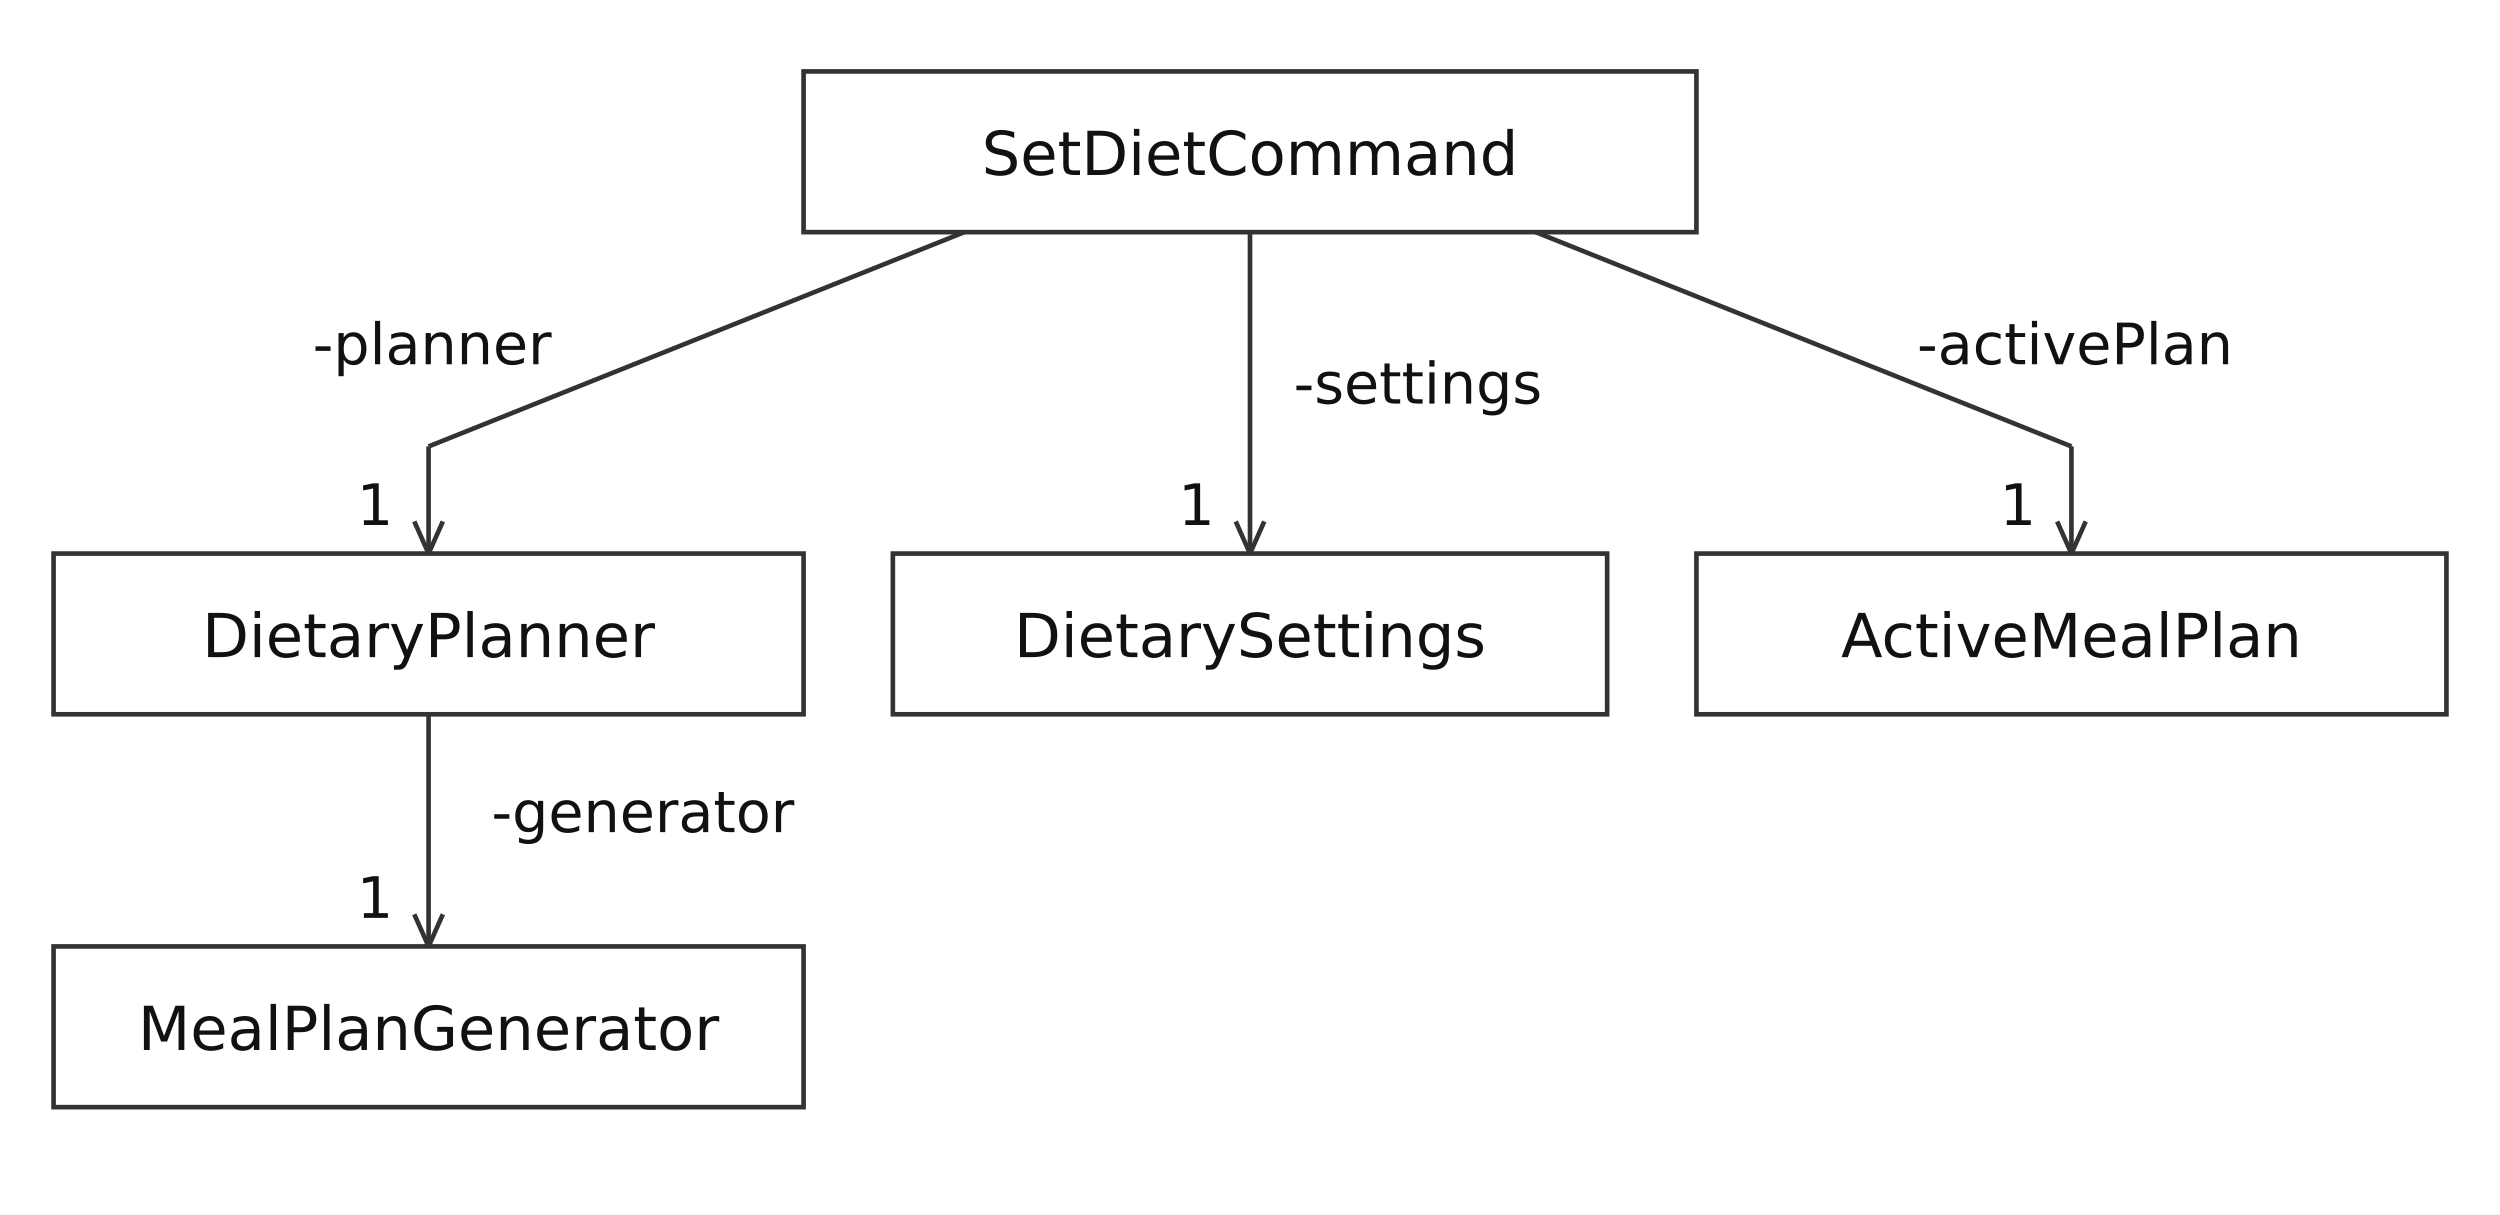
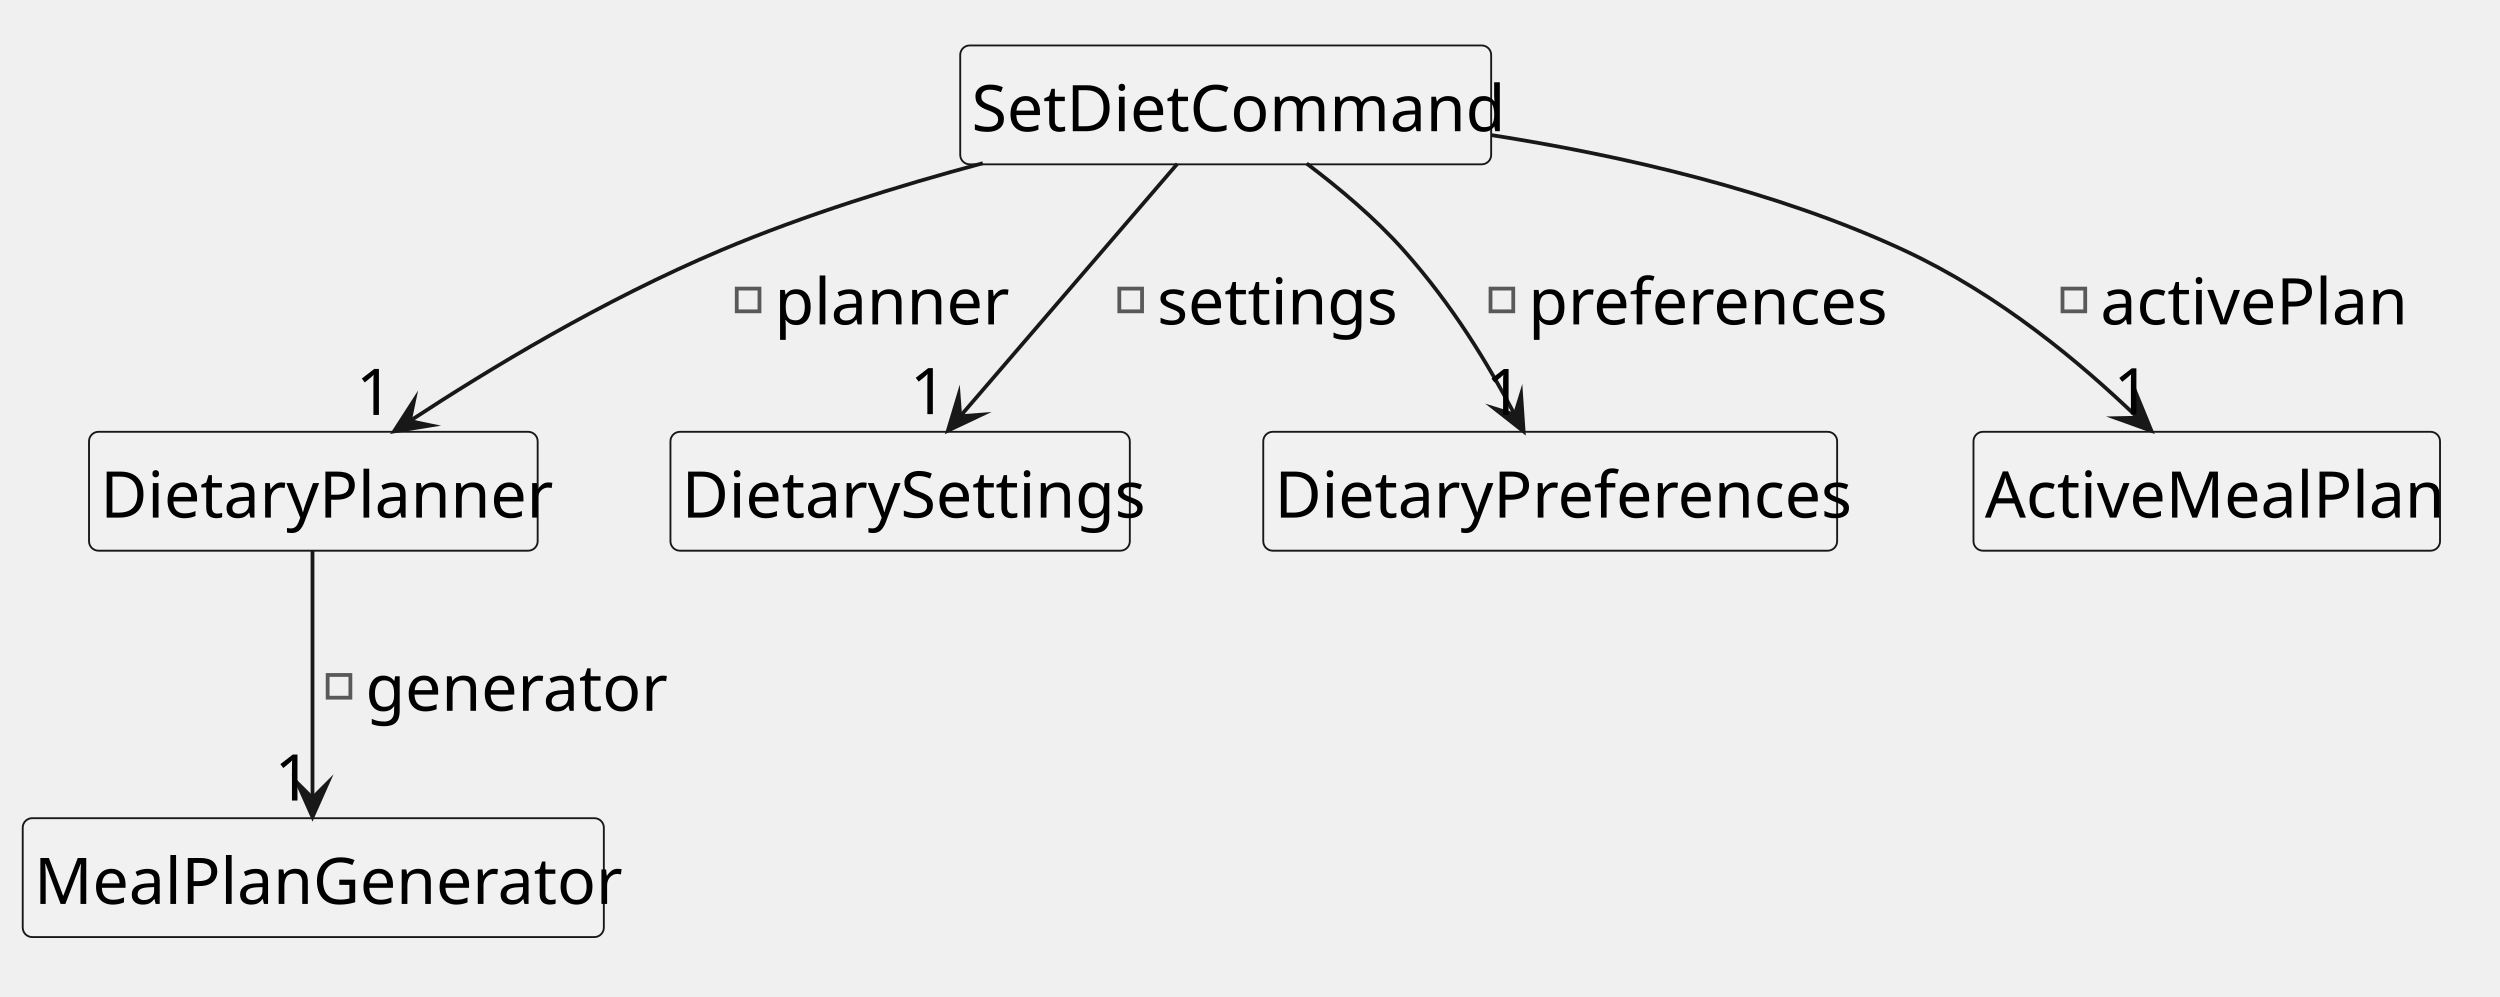
- <svg xmlns="http://www.w3.org/2000/svg" width="700" height="340" viewBox="0 0 700 340" role="img" aria-labelledby="title desc">
-   <defs>
-     <marker id="arrow" markerWidth="9" markerHeight="7" refX="8" refY="3.5" orient="auto">
-       <path d="M0,0 L8,3.5 L0,7" fill="none" stroke="#222" />
-     </marker>
-   </defs>
-   <rect width="700" height="340" fill="white" />
-   <rect x="225" y="20" width="250" height="45" fill="white" stroke="#333" stroke-width="1.3" />
-   <text x="350.0" y="49" text-anchor="middle" font-family="DejaVu Sans, sans-serif" font-size="17" font-weight="normal" fill="#111">SetDietCommand</text>
-   <rect x="15" y="155" width="210" height="45" fill="white" stroke="#333" stroke-width="1.3" />
-   <text x="120.0" y="184" text-anchor="middle" font-family="DejaVu Sans, sans-serif" font-size="17" font-weight="normal" fill="#111">DietaryPlanner</text>
-   <rect x="250" y="155" width="200" height="45" fill="white" stroke="#333" stroke-width="1.3" />
-   <text x="350.0" y="184" text-anchor="middle" font-family="DejaVu Sans, sans-serif" font-size="17" font-weight="normal" fill="#111">DietarySettings</text>
-   <rect x="475" y="155" width="210" height="45" fill="white" stroke="#333" stroke-width="1.3" />
-   <text x="580.0" y="184" text-anchor="middle" font-family="DejaVu Sans, sans-serif" font-size="17" font-weight="normal" fill="#111">ActiveMealPlan</text>
-   <rect x="15" y="265" width="210" height="45" fill="white" stroke="#333" stroke-width="1.3" />
-   <text x="120.0" y="294" text-anchor="middle" font-family="DejaVu Sans, sans-serif" font-size="17" font-weight="normal" fill="#111">MealPlanGenerator</text>
-   <line x1="270.0" y1="65.0" x2="120.0" y2="125.0" stroke="#333" stroke-width="1.3" />
-   <line x1="120.0" y1="125.0" x2="120.0" y2="155.0" stroke="#333" stroke-width="1.3" />
-   <line x1="120.0" y1="155.0" x2="116.0" y2="146.0" stroke="#333" stroke-width="1.3" />
-   <line x1="120.0" y1="155.0" x2="124.0" y2="146.0" stroke="#333" stroke-width="1.3" />
-   <text x="121" y="102" text-anchor="middle" font-family="DejaVu Sans, sans-serif" font-size="16" font-weight="normal" fill="#111">-planner</text>
-   <text x="105" y="147" text-anchor="middle" font-family="DejaVu Sans, sans-serif" font-size="16" font-weight="normal" fill="#111">1</text>
-   <line x1="350" y1="65" x2="350" y2="155" stroke="#333" stroke-width="1.3" />
-   <line x1="350" y1="155" x2="346.0" y2="146.0" stroke="#333" stroke-width="1.3" />
-   <line x1="350" y1="155" x2="354.0" y2="146.0" stroke="#333" stroke-width="1.3" />
-   <text x="397" y="113" text-anchor="middle" font-family="DejaVu Sans, sans-serif" font-size="16" font-weight="normal" fill="#111">-settings</text>
-   <text x="335" y="147" text-anchor="middle" font-family="DejaVu Sans, sans-serif" font-size="16" font-weight="normal" fill="#111">1</text>
-   <line x1="430.0" y1="65.0" x2="580.0" y2="125.0" stroke="#333" stroke-width="1.3" />
-   <line x1="580.0" y1="125.0" x2="580.0" y2="155.0" stroke="#333" stroke-width="1.3" />
-   <line x1="580.0" y1="155.0" x2="576.0" y2="146.0" stroke="#333" stroke-width="1.3" />
-   <line x1="580.0" y1="155.0" x2="584.0" y2="146.0" stroke="#333" stroke-width="1.3" />
-   <text x="581" y="102" text-anchor="middle" font-family="DejaVu Sans, sans-serif" font-size="16" font-weight="normal" fill="#111">-activePlan</text>
-   <text x="565" y="147" text-anchor="middle" font-family="DejaVu Sans, sans-serif" font-size="16" font-weight="normal" fill="#111">1</text>
-   <line x1="120" y1="200" x2="120" y2="265" stroke="#333" stroke-width="1.3" />
-   <line x1="120" y1="265" x2="116.0" y2="256.0" stroke="#333" stroke-width="1.3" />
-   <line x1="120" y1="265" x2="124.0" y2="256.0" stroke="#333" stroke-width="1.3" />
-   <text x="180" y="233" text-anchor="middle" font-family="DejaVu Sans, sans-serif" font-size="16" font-weight="normal" fill="#111">-generator</text>
-   <text x="105" y="257" text-anchor="middle" font-family="DejaVu Sans, sans-serif" font-size="16" font-weight="normal" fill="#111">1</text>
+ <svg xmlns="http://www.w3.org/2000/svg" version="1.1" data-diagram-type="CLASS" style="width:660px;height:263px;background:#FFFFFF;" width="660px" height="263px" viewBox="0 0 660 263" zoomAndPan="magnify" preserveAspectRatio="none" contentStyleType="text/css">
+   <defs />
+   <g font-family="sans-serif" lengthAdjust="spacing">
+     <g class="entity" data-qualified-name="SetDietCommand" id="ent0001" data-source-line="12">
+       <rect x="253.5" y="12" width="140.166" height="31.383" fill="#F1F1F1" style="stroke:#181818;stroke-width:0.5;" rx="2.5" ry="2.5" />
+       <text x="256.5" y="34.647" fill="#000" font-size="17" textLength="134.166">SetDietCommand</text>
+     </g>
+     <g class="entity" data-qualified-name="DietaryPlanner" id="ent0002" data-source-line="13">
+       <rect x="23.5" y="114" width="118.442" height="31.383" fill="#F1F1F1" style="stroke:#181818;stroke-width:0.5;" rx="2.5" ry="2.5" />
+       <text x="26.5" y="136.647" fill="#000" font-size="17" textLength="112.442">DietaryPlanner</text>
+     </g>
+     <g class="entity" data-qualified-name="DietarySettings" id="ent0003" data-source-line="14">
+       <rect x="177" y="114" width="121.273" height="31.383" fill="#F1F1F1" style="stroke:#181818;stroke-width:0.5;" rx="2.5" ry="2.5" />
+       <text x="180" y="136.647" fill="#000" font-size="17" textLength="115.273">DietarySettings</text>
+     </g>
+     <g class="entity" data-qualified-name="DietaryPreferences" id="ent0004" data-source-line="15">
+       <rect x="333.5" y="114" width="151.504" height="31.383" fill="#F1F1F1" style="stroke:#181818;stroke-width:0.5;" rx="2.5" ry="2.5" />
+       <text x="336.5" y="136.647" fill="#000" font-size="17" textLength="145.504">DietaryPreferences</text>
+     </g>
+     <g class="entity" data-qualified-name="ActiveMealPlan" id="ent0005" data-source-line="16">
+       <rect x="521" y="114" width="123.166" height="31.383" fill="#F1F1F1" style="stroke:#181818;stroke-width:0.5;" rx="2.5" ry="2.5" />
+       <text x="524" y="136.647" fill="#000" font-size="17" textLength="117.166">ActiveMealPlan</text>
+     </g>
+     <g class="entity" data-qualified-name="MealPlanGenerator" id="ent0006" data-source-line="17">
+       <rect x="6" y="216" width="153.414" height="31.383" fill="#F1F1F1" style="stroke:#181818;stroke-width:0.5;" rx="2.5" ry="2.5" />
+       <text x="9" y="238.647" fill="#000" font-size="17" textLength="147.414">MealPlanGenerator</text>
+     </g>
+     <g class="link" data-entity-1="ent0001" data-entity-2="ent0002" id="lnk7" data-link-type="dependency">
+       <polygon points="104.002,113.891,113.723,112.31,108.185,111.153,109.342,105.616,104.002,113.891" fill="#181818" style="stroke:#181818;stroke-width:1;stroke-linejoin:miter;stroke-miterlimit:10;" />
+       <path d="M259.473,43.084 C237.226,49.055 212.378,56.757 190.5,66 C158.97,79.32 129.404,97.268 108.185,111.153" style="stroke:#181818;stroke-width:1;" fill="none" />
+       <g data-visibility-modifier="PRIVATE_METHOD">
+         <rect x="194.5" y="76.191" width="6" height="6" fill="none" style="stroke:#595959;stroke-width:1;" />
+       </g>
+       <text x="204.5" y="85.647" fill="#000" font-size="17" textLength="56.711">planner</text>
+       <text x="94.002" y="109.539" fill="#000" font-size="17">1</text>
+     </g>
+     <g class="link" data-entity-1="ent0001" data-entity-2="ent0003" id="lnk8" data-link-type="dependency">
+       <polygon points="250.242,113.684,259.143,109.469,253.502,109.893,253.077,104.252,250.242,113.684" fill="#181818" style="stroke:#181818;stroke-width:1;stroke-linejoin:miter;stroke-miterlimit:10;" />
+       <path d="M310.81,43.255 C294.551,62.162 269.787,90.957 253.502,109.893" style="stroke:#181818;stroke-width:1;" fill="none" />
+       <g data-visibility-modifier="PRIVATE_METHOD">
+         <rect x="295.5" y="76.191" width="6" height="6" fill="none" style="stroke:#595959;stroke-width:1;" />
+       </g>
+       <text x="305.5" y="85.647" fill="#000" font-size="17" textLength="58.587">settings</text>
+       <text x="240.242" y="109.332" fill="#000" font-size="17">1</text>
+     </g>
+     <g class="link" data-entity-1="ent0001" data-entity-2="ent0004" id="lnk9" data-link-type="dependency">
+       <polygon points="402.235,113.904,401.567,104.078,399.899,109.483,394.494,107.816,402.235,113.904" fill="#181818" style="stroke:#181818;stroke-width:1;stroke-linejoin:miter;stroke-miterlimit:10;" />
+       <path d="M344.945,43.167 C353.465,49.592 363.002,57.581 370.5,66 C383.685,80.804 392.865,96.173 399.899,109.483" style="stroke:#181818;stroke-width:1;" fill="none" />
+       <g data-visibility-modifier="PRIVATE_METHOD">
+         <rect x="393.5" y="76.191" width="6" height="6" fill="none" style="stroke:#595959;stroke-width:1;" />
+       </g>
+       <text x="403.5" y="85.647" fill="#000" font-size="17" textLength="89.773">preferences</text>
+       <text x="392.235" y="109.551" fill="#000" font-size="17">1</text>
+     </g>
+     <g class="link" data-entity-1="ent0001" data-entity-2="ent0005" id="lnk10" data-link-type="dependency">
+       <polygon points="567.977,113.737,564.245,104.622,564.366,110.278,558.711,110.399,567.977,113.737" fill="#181818" style="stroke:#181818;stroke-width:1;stroke-linejoin:miter;stroke-miterlimit:10;" />
+       <path d="M393.845,35.683 C427.835,41.016 468.521,50.216 502.5,66 C528.075,77.88 549.321,95.865 564.366,110.278" style="stroke:#181818;stroke-width:1;" fill="none" />
+       <g data-visibility-modifier="PRIVATE_METHOD">
+         <rect x="544.5" y="76.191" width="6" height="6" fill="none" style="stroke:#595959;stroke-width:1;" />
+       </g>
+       <text x="554.5" y="85.647" fill="#000" font-size="17" textLength="78.434">activePlan</text>
+       <text x="557.977" y="109.384" fill="#000" font-size="17">1</text>
+     </g>
+     <g class="link" data-entity-1="ent0002" data-entity-2="ent0006" id="lnk11" data-link-type="dependency">
+       <polygon points="82.5,215.684,86.5,206.684,82.5,210.684,78.5,206.684,82.5,215.684" fill="#181818" style="stroke:#181818;stroke-width:1;stroke-linejoin:miter;stroke-miterlimit:10;" />
+       <path d="M82.5,145.255 C82.5,164.162 82.5,191.748 82.5,210.684" style="stroke:#181818;stroke-width:1;" fill="none" />
+       <g data-visibility-modifier="PRIVATE_METHOD">
+         <rect x="86.5" y="178.191" width="6" height="6" fill="none" style="stroke:#595959;stroke-width:1;" />
+       </g>
+       <text x="96.5" y="187.647" fill="#000" font-size="17" textLength="72.773">generator</text>
+       <text x="72.5" y="211.332" fill="#000" font-size="17">1</text>
+     </g>
+   </g>
</svg>
